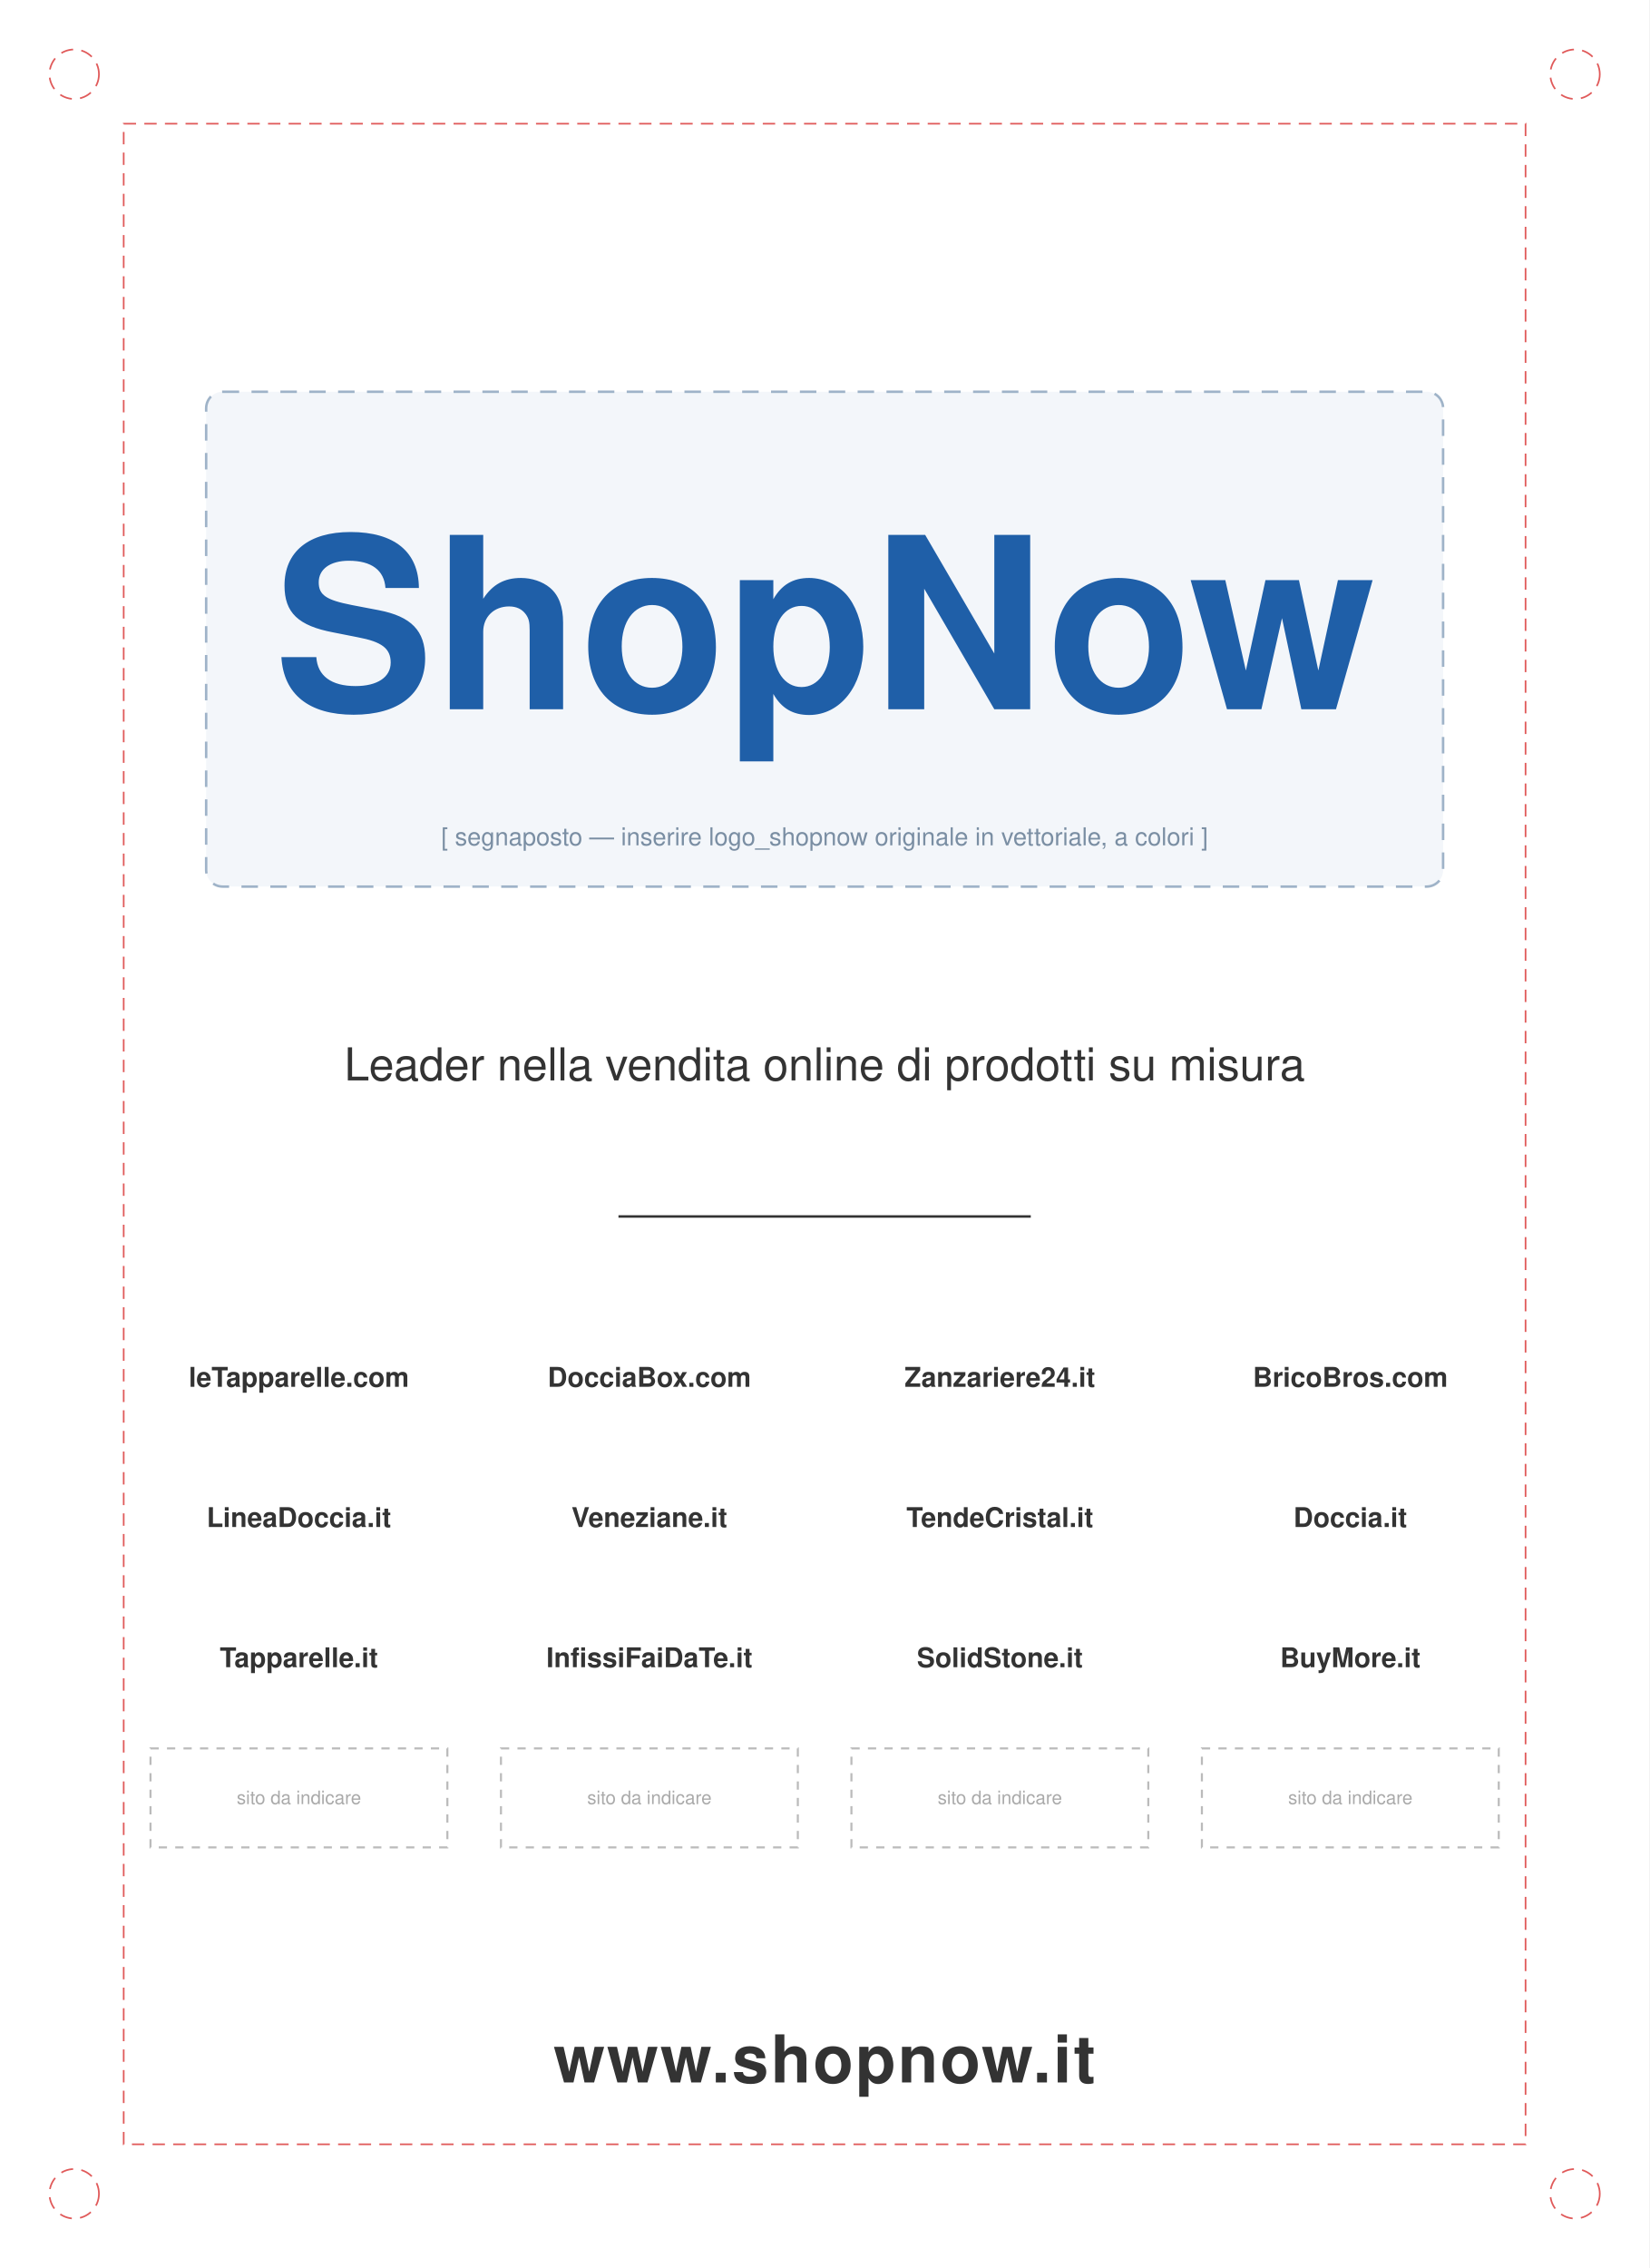
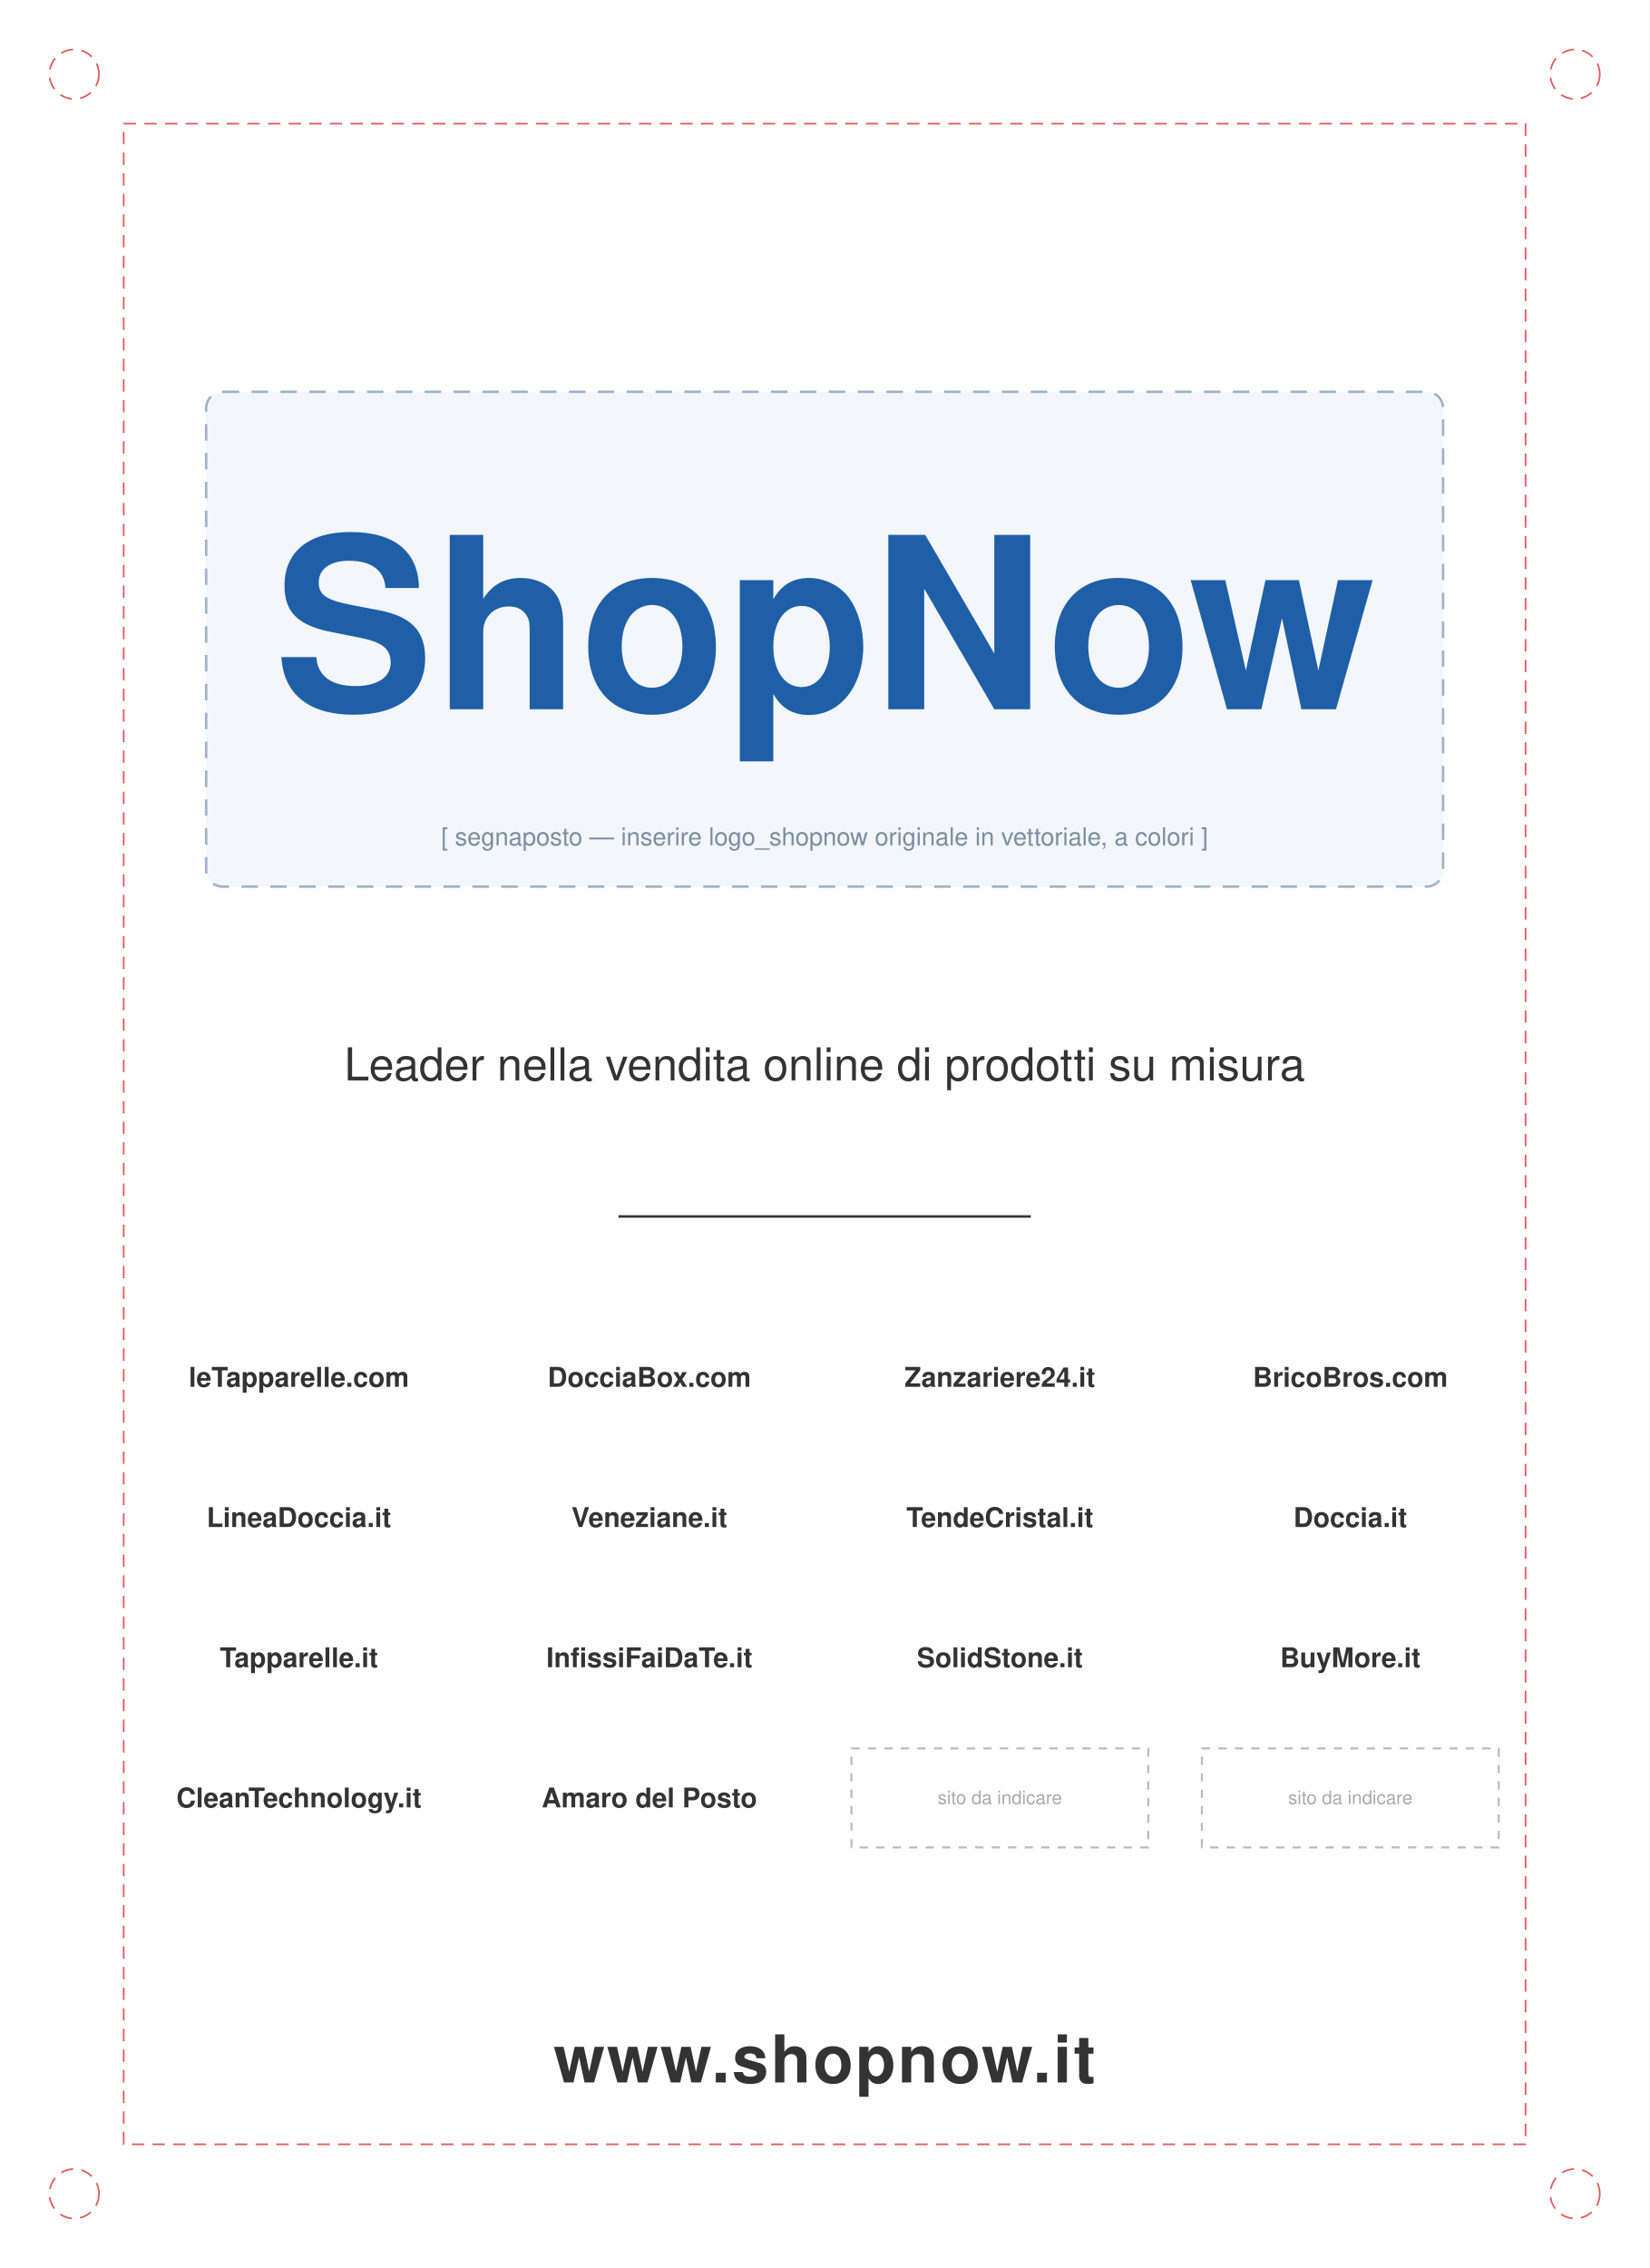
<svg xmlns="http://www.w3.org/2000/svg" width="400mm" height="550mm" viewBox="0 0 400 550">
  <rect width="400" height="550" fill="#ffffff" />
  <g id="GUIDE_non_stampare" fill="none" stroke="#e05a5a" stroke-width="0.4" stroke-dasharray="3 2">
    <rect x="30" y="30" width="340" height="490" />
    <circle cx="18" cy="18" r="6" />
    <circle cx="382" cy="18" r="6" />
    <circle cx="18" cy="532" r="6" />
    <circle cx="382" cy="532" r="6" />
  </g>
  <g id="LOGO_SHOPNOW">
    <rect x="50" y="95" width="300" height="120" rx="4" fill="#f3f6fa" stroke="#9fb3c8" stroke-width="0.6" stroke-dasharray="4 3" />
    <text x="200" y="172" text-anchor="middle" font-family="Helvetica, Arial, sans-serif" font-size="58" font-weight="700" fill="#1f5fa8">ShopNow</text>
    <text x="200" y="205" text-anchor="middle" font-family="Helvetica, Arial, sans-serif" font-size="6" fill="#7a8ea3">[ segnaposto — inserire logo_shopnow originale in vettoriale, a colori ]</text>
  </g>
  <text id="PAYOFF" x="200" y="262" text-anchor="middle" font-family="Helvetica, Arial, sans-serif" font-size="11" fill="#333333">Leader nella vendita online di prodotti su misura</text>
  <line x1="150" y1="295" x2="250" y2="295" stroke="#333333" stroke-width="0.6" />
  <g id="CANALI">
    <text x="72.5" y="336.3" text-anchor="middle" font-family="Helvetica, Arial, sans-serif" font-size="6.6" font-weight="700" fill="#333333">leTapparelle.com</text>
    <text x="157.5" y="336.3" text-anchor="middle" font-family="Helvetica, Arial, sans-serif" font-size="6.6" font-weight="700" fill="#333333">DocciaBox.com</text>
    <text x="242.5" y="336.3" text-anchor="middle" font-family="Helvetica, Arial, sans-serif" font-size="6.6" font-weight="700" fill="#333333">Zanzariere24.it</text>
    <text x="327.5" y="336.3" text-anchor="middle" font-family="Helvetica, Arial, sans-serif" font-size="6.6" font-weight="700" fill="#333333">BricoBros.com</text>
    <text x="72.5" y="370.3" text-anchor="middle" font-family="Helvetica, Arial, sans-serif" font-size="6.6" font-weight="700" fill="#333333">LineaDoccia.it</text>
    <text x="157.5" y="370.3" text-anchor="middle" font-family="Helvetica, Arial, sans-serif" font-size="6.6" font-weight="700" fill="#333333">Veneziane.it</text>
    <text x="242.5" y="370.3" text-anchor="middle" font-family="Helvetica, Arial, sans-serif" font-size="6.6" font-weight="700" fill="#333333">TendeCristal.it</text>
    <text x="327.5" y="370.3" text-anchor="middle" font-family="Helvetica, Arial, sans-serif" font-size="6.6" font-weight="700" fill="#333333">Doccia.it</text>
    <text x="72.5" y="404.3" text-anchor="middle" font-family="Helvetica, Arial, sans-serif" font-size="6.6" font-weight="700" fill="#333333">Tapparelle.it</text>
    <text x="157.5" y="404.3" text-anchor="middle" font-family="Helvetica, Arial, sans-serif" font-size="6.6" font-weight="700" fill="#333333">InfissiFaiDaTe.it</text>
    <text x="242.5" y="404.3" text-anchor="middle" font-family="Helvetica, Arial, sans-serif" font-size="6.6" font-weight="700" fill="#333333">SolidStone.it</text>
    <text x="327.5" y="404.3" text-anchor="middle" font-family="Helvetica, Arial, sans-serif" font-size="6.6" font-weight="700" fill="#333333">BuyMore.it</text>
-     <rect x="36.5" y="424.0" width="72" height="24" fill="none" stroke="#bbbbbb" stroke-width="0.5" stroke-dasharray="2 2" />
-     <text x="72.5" y="437.5" text-anchor="middle" font-family="Helvetica, Arial, sans-serif" font-size="4.5" fill="#aaaaaa">sito da indicare</text>
-     <rect x="121.5" y="424.0" width="72" height="24" fill="none" stroke="#bbbbbb" stroke-width="0.5" stroke-dasharray="2 2" />
-     <text x="157.5" y="437.5" text-anchor="middle" font-family="Helvetica, Arial, sans-serif" font-size="4.5" fill="#aaaaaa">sito da indicare</text>
+     <text x="72.5" y="438.3" text-anchor="middle" font-family="Helvetica, Arial, sans-serif" font-size="6.6" font-weight="700" fill="#333333">CleanTechnology.it</text>
+     <text x="157.5" y="438.3" text-anchor="middle" font-family="Helvetica, Arial, sans-serif" font-size="6.6" font-weight="700" fill="#333333">Amaro del Posto</text>
    <rect x="206.5" y="424.0" width="72" height="24" fill="none" stroke="#bbbbbb" stroke-width="0.5" stroke-dasharray="2 2" />
    <text x="242.5" y="437.5" text-anchor="middle" font-family="Helvetica, Arial, sans-serif" font-size="4.5" fill="#aaaaaa">sito da indicare</text>
    <rect x="291.5" y="424.0" width="72" height="24" fill="none" stroke="#bbbbbb" stroke-width="0.5" stroke-dasharray="2 2" />
    <text x="327.5" y="437.5" text-anchor="middle" font-family="Helvetica, Arial, sans-serif" font-size="4.5" fill="#aaaaaa">sito da indicare</text>
  </g>
  <text id="DOMINIO" x="200" y="505" text-anchor="middle" font-family="Helvetica, Arial, sans-serif" font-size="16" font-weight="700" letter-spacing="0.5" fill="#333333">www.shopnow.it</text>
</svg>
